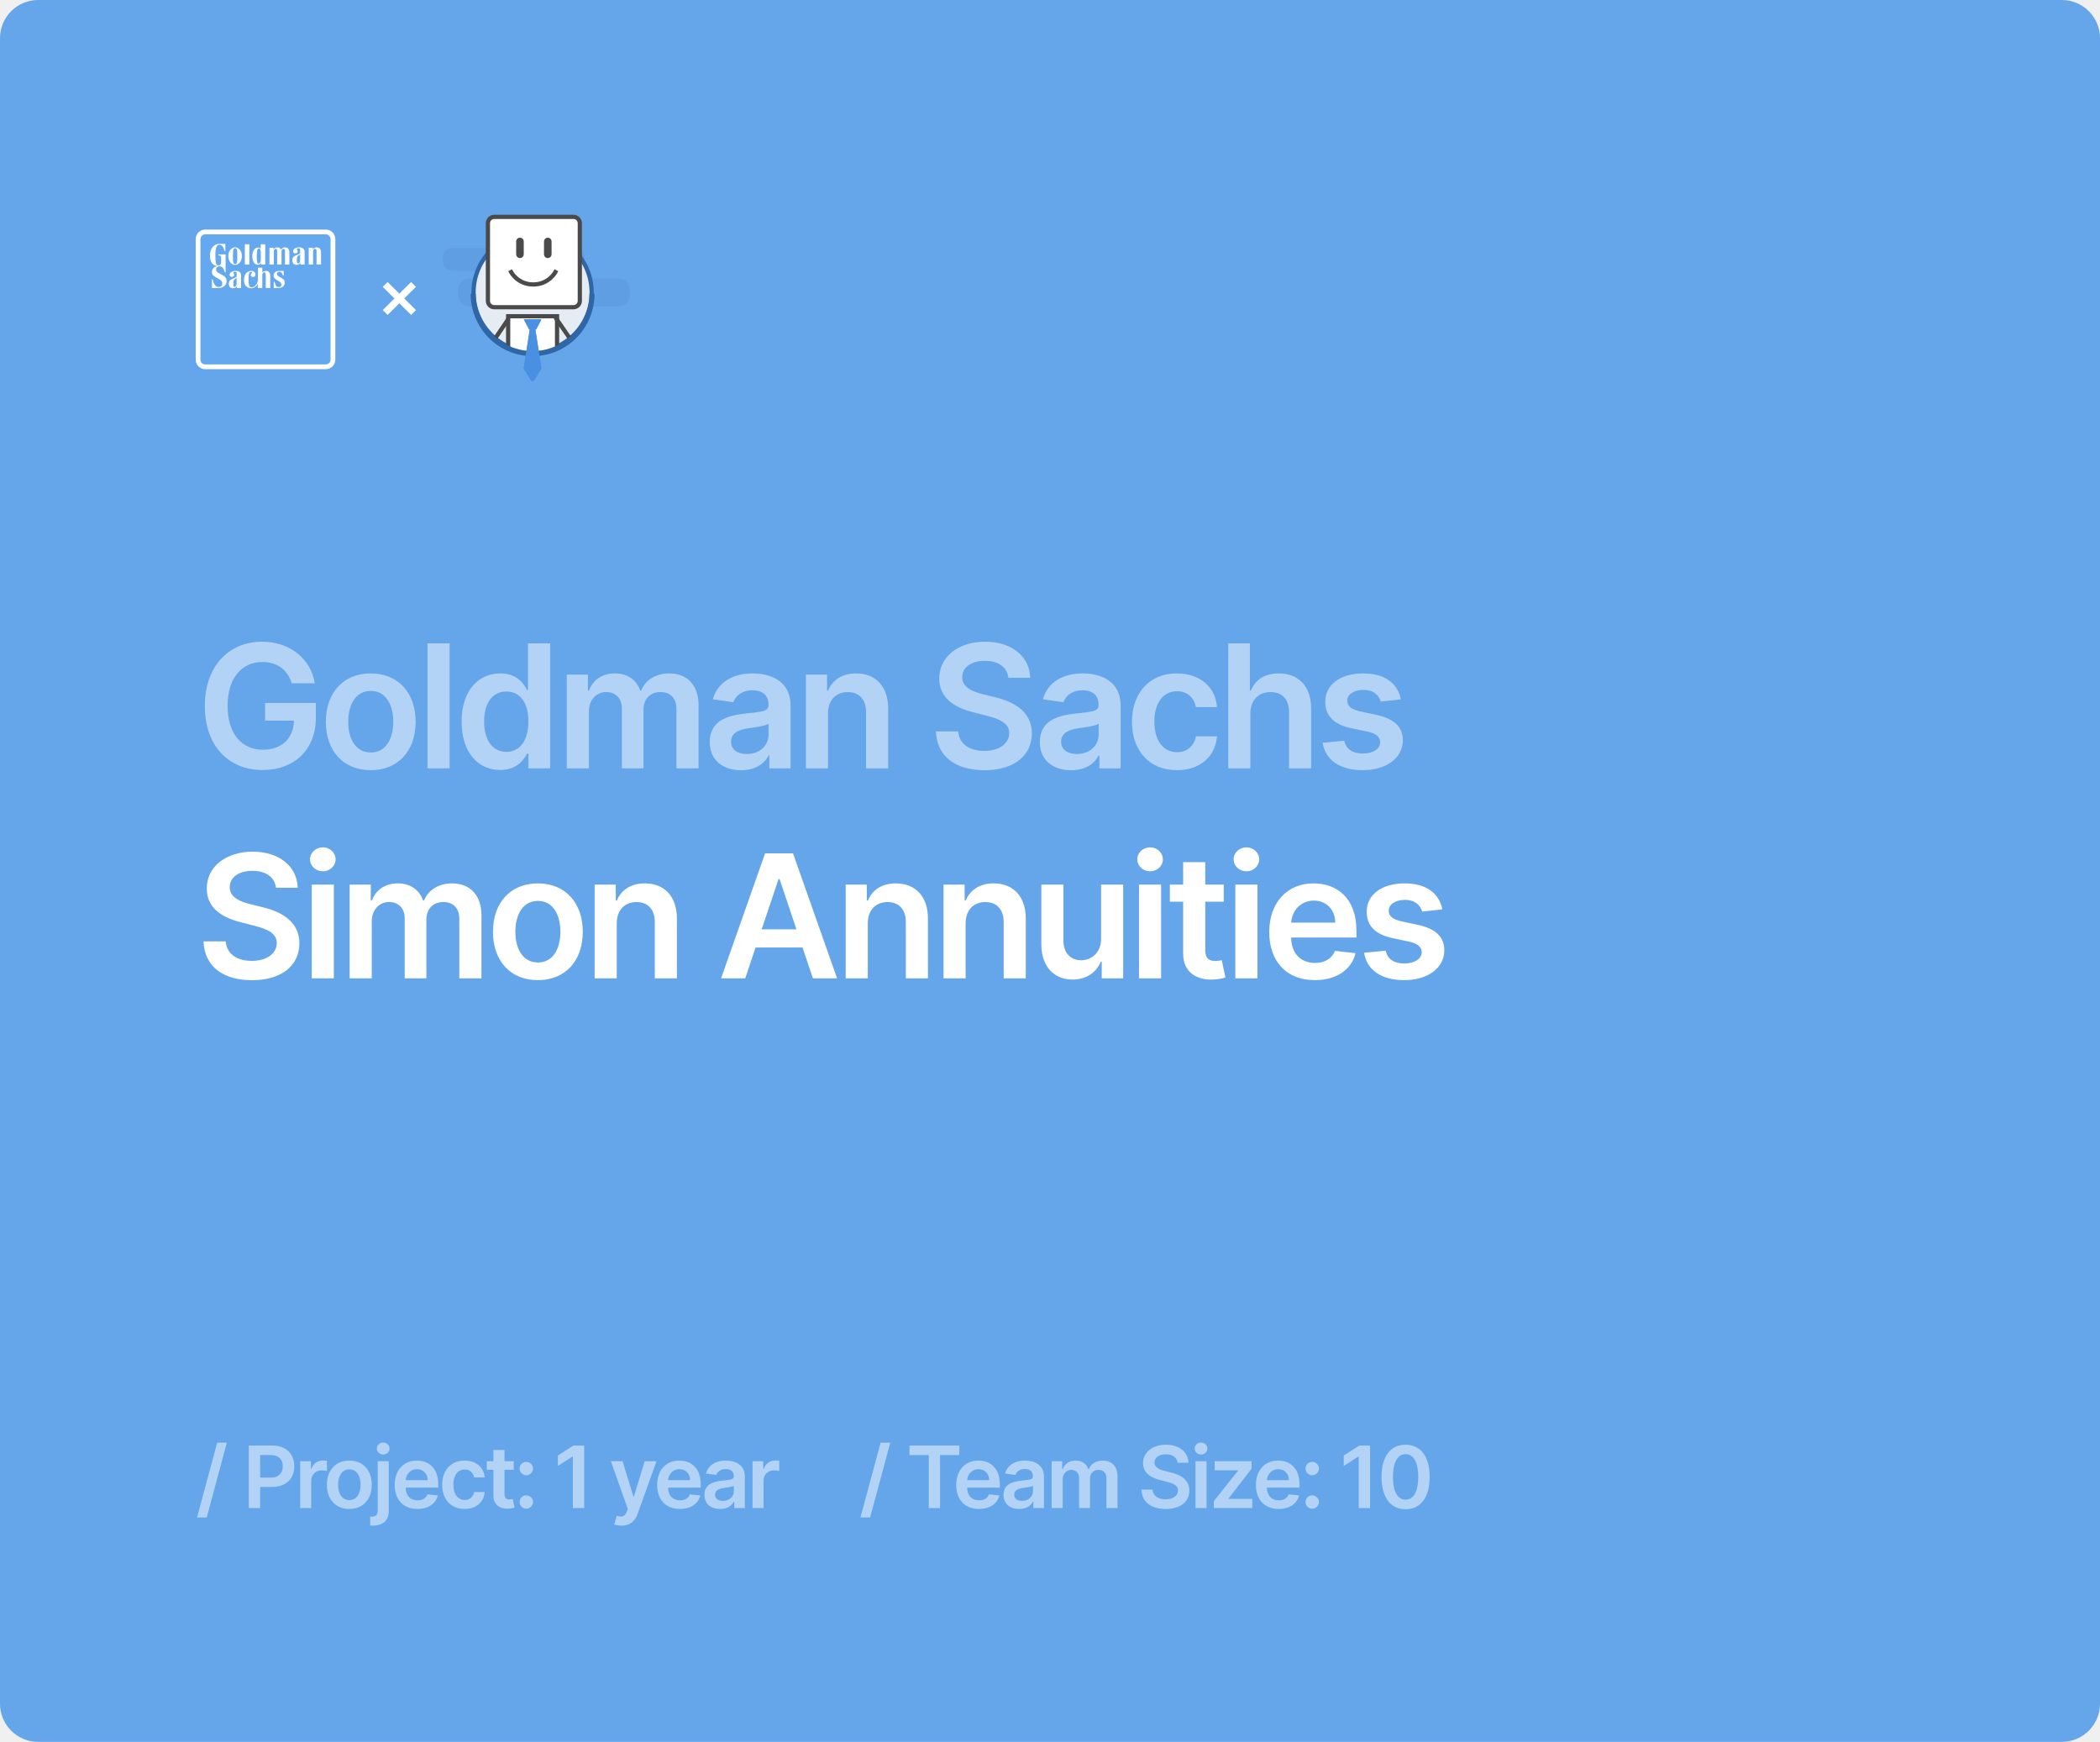
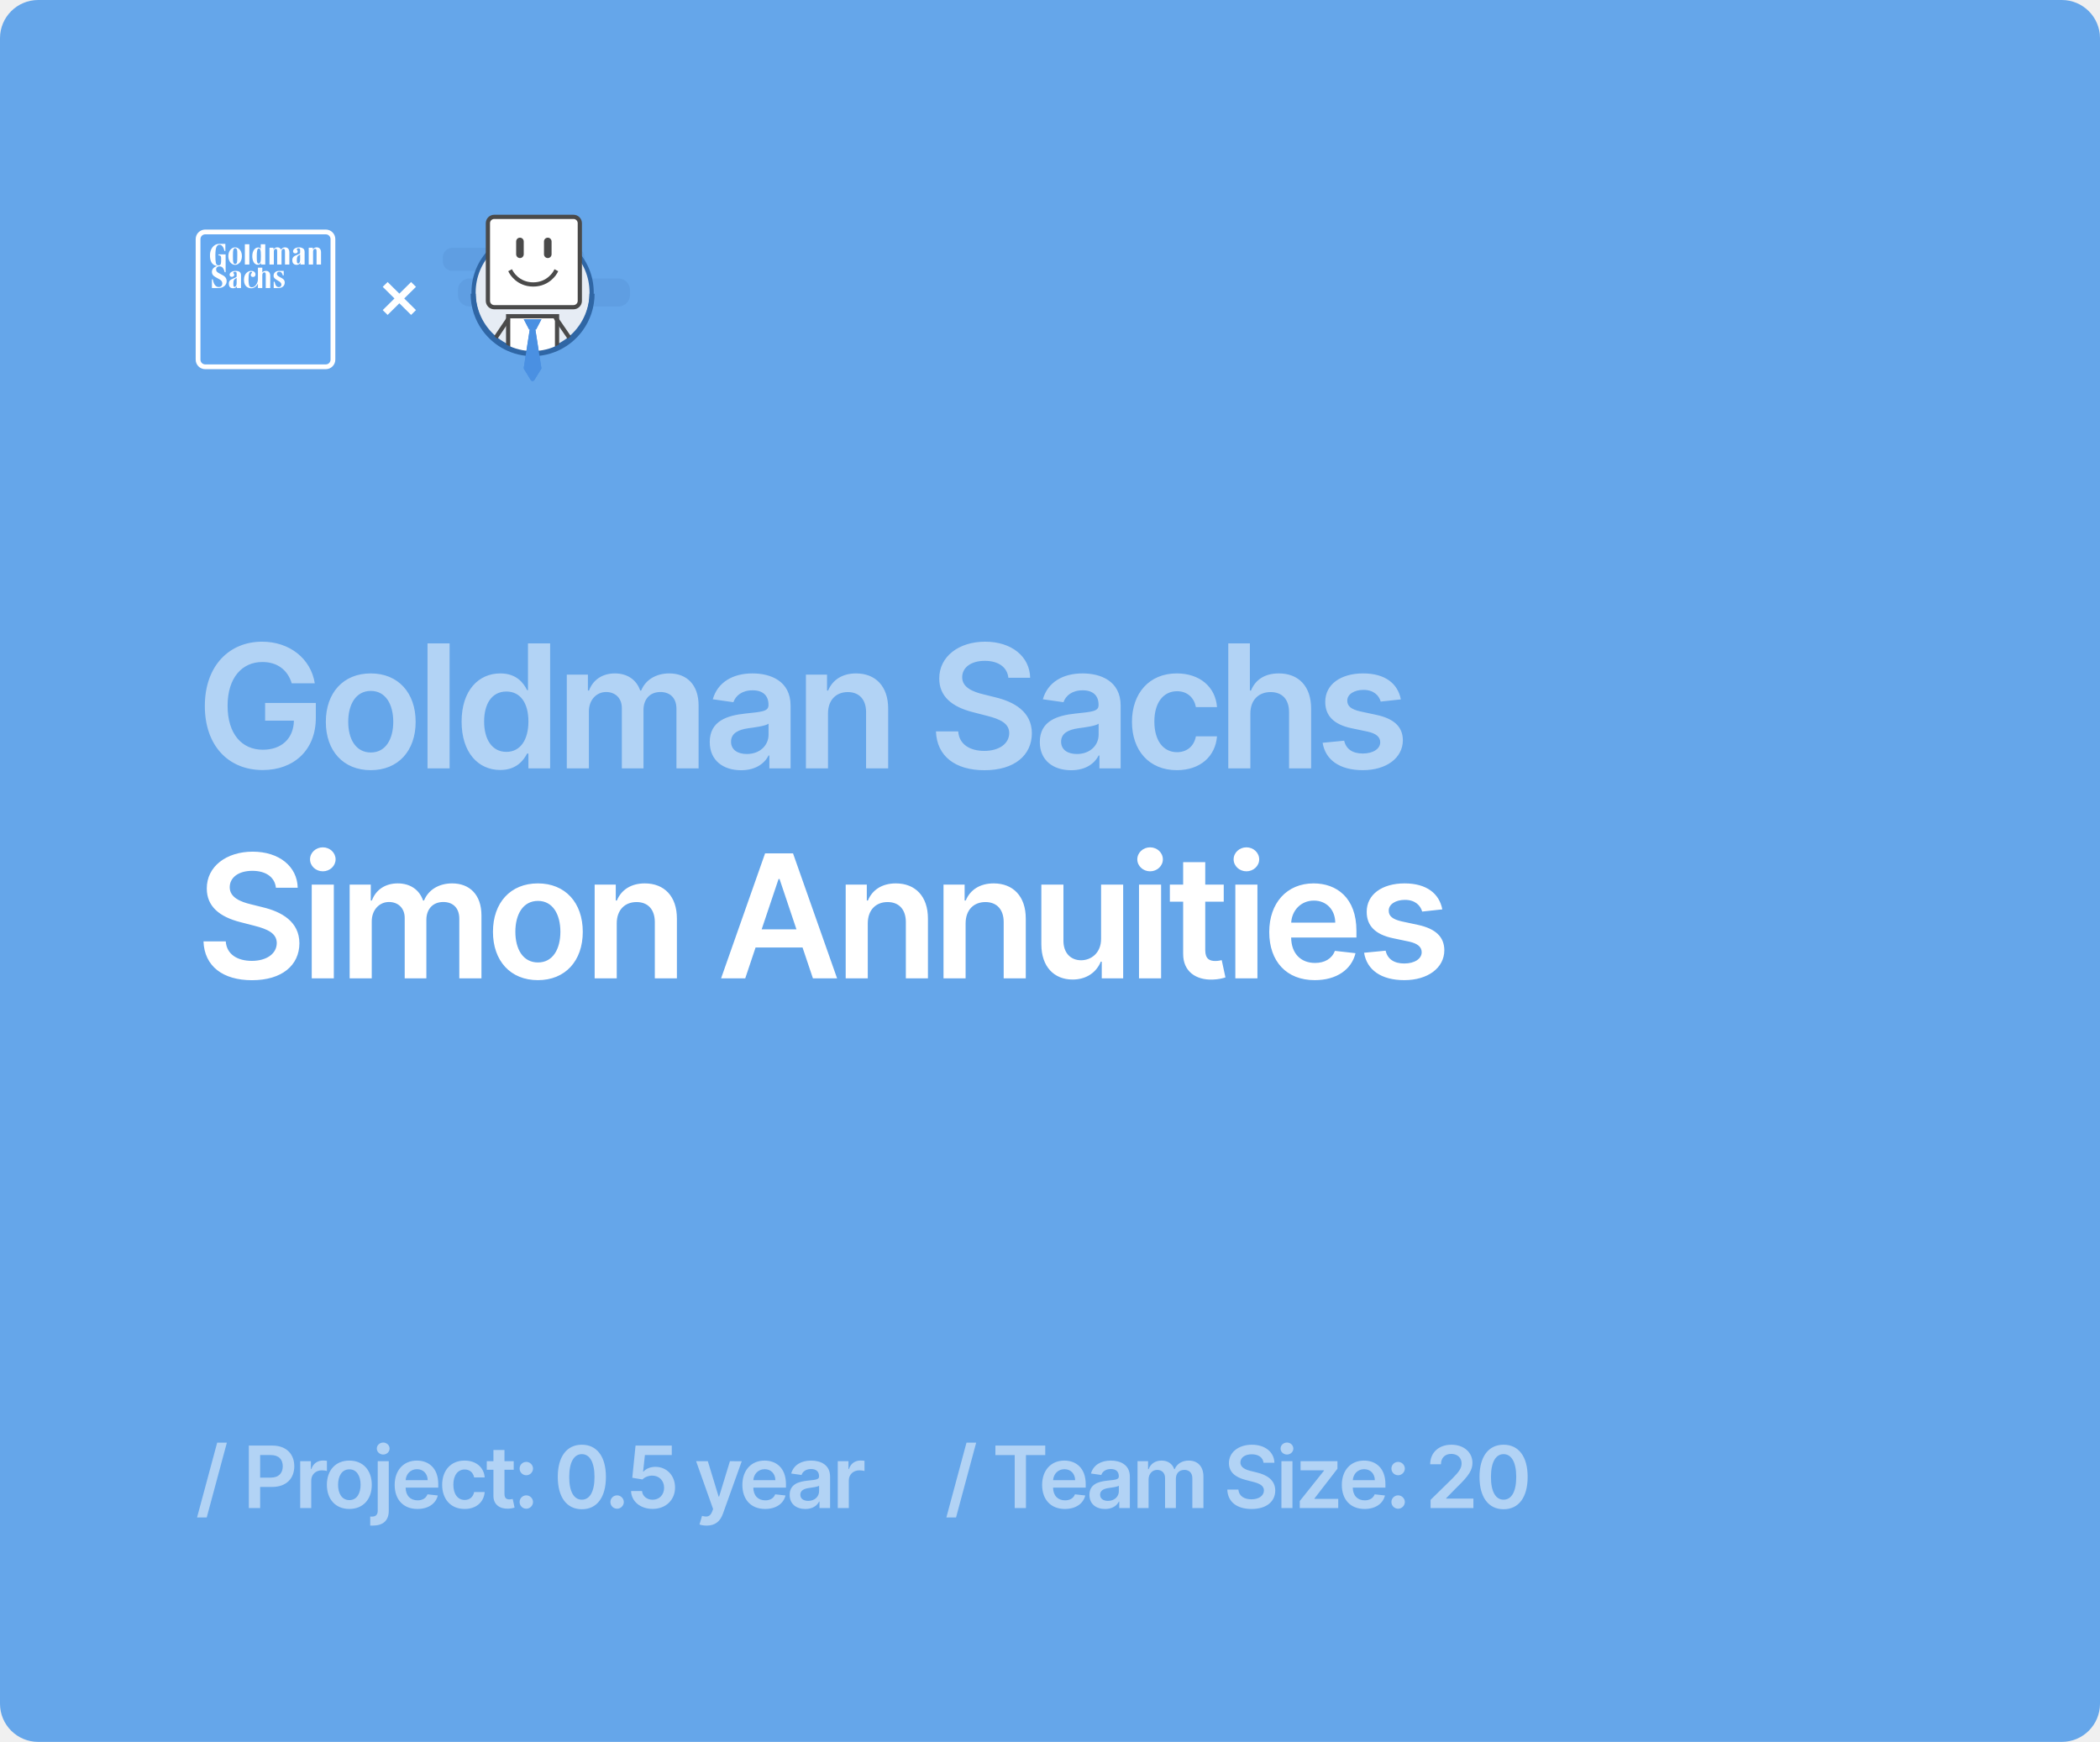
<svg xmlns="http://www.w3.org/2000/svg" width="440" height="365" viewBox="0 0 440 365" fill="none">
  <rect width="440" height="365" rx="8" fill="#65A6EA" />
-   <path d="M47.533 302.295H45.506L41.288 317.969H43.314L47.533 302.295ZM52.136 316H54.508V311.577H57.014C60.037 311.577 61.66 309.761 61.66 307.243C61.66 304.744 60.056 302.909 57.045 302.909H52.136V316ZM54.508 309.627V304.891H56.681C58.458 304.891 59.244 305.849 59.244 307.243C59.244 308.636 58.458 309.627 56.694 309.627H54.508ZM62.898 316H65.212V310.228C65.212 308.982 66.152 308.099 67.424 308.099C67.814 308.099 68.299 308.17 68.498 308.234V306.105C68.287 306.067 67.922 306.041 67.666 306.041C66.541 306.041 65.602 306.68 65.244 307.818H65.142V306.182H62.898V316ZM73.193 316.192C76.07 316.192 77.898 314.165 77.898 311.129C77.898 308.087 76.07 306.054 73.193 306.054C70.317 306.054 68.489 308.087 68.489 311.129C68.489 314.165 70.317 316.192 73.193 316.192ZM73.206 314.338C71.614 314.338 70.835 312.919 70.835 311.123C70.835 309.327 71.614 307.888 73.206 307.888C74.772 307.888 75.552 309.327 75.552 311.123C75.552 312.919 74.772 314.338 73.206 314.338ZM79.142 306.182V316.531C79.142 317.355 78.79 317.796 77.902 317.796C77.787 317.796 77.697 317.79 77.569 317.783V319.669C77.735 319.682 77.876 319.682 78.042 319.682C80.209 319.682 81.456 318.685 81.456 316.562V306.182H79.142ZM80.292 304.788C81.027 304.788 81.628 304.226 81.628 303.536C81.628 302.839 81.027 302.276 80.292 302.276C79.551 302.276 78.95 302.839 78.95 303.536C78.95 304.226 79.551 304.788 80.292 304.788ZM87.462 316.192C89.75 316.192 91.322 315.073 91.731 313.366L89.571 313.124C89.258 313.955 88.491 314.389 87.494 314.389C85.998 314.389 85.007 313.405 84.988 311.724H91.827V311.014C91.827 307.569 89.756 306.054 87.34 306.054C84.528 306.054 82.693 308.119 82.693 311.148C82.693 314.229 84.502 316.192 87.462 316.192ZM84.994 310.164C85.065 308.911 85.991 307.857 87.372 307.857C88.702 307.857 89.597 308.828 89.609 310.164H84.994ZM97.348 316.192C99.815 316.192 101.387 314.728 101.554 312.644H99.342C99.144 313.699 98.383 314.306 97.367 314.306C95.922 314.306 94.989 313.098 94.989 311.091C94.989 309.109 95.941 307.92 97.367 307.92C98.479 307.92 99.163 308.636 99.342 309.582H101.554C101.394 307.454 99.732 306.054 97.335 306.054C94.458 306.054 92.643 308.131 92.643 311.129C92.643 314.102 94.414 316.192 97.348 316.192ZM107.636 306.182H105.7V303.83H103.386V306.182H101.992V307.972H103.386V313.43C103.373 315.278 104.715 316.185 106.454 316.134C107.112 316.115 107.566 315.987 107.815 315.904L107.425 314.095C107.298 314.127 107.035 314.185 106.748 314.185C106.166 314.185 105.7 313.98 105.7 313.047V307.972H107.636V306.182ZM110.277 316.141C111.031 316.141 111.677 315.514 111.683 314.734C111.677 313.967 111.031 313.341 110.277 313.341C109.497 313.341 108.864 313.967 108.871 314.734C108.864 315.514 109.497 316.141 110.277 316.141ZM110.277 309.129C111.031 309.129 111.677 308.502 111.683 307.722C111.677 306.955 111.031 306.329 110.277 306.329C109.497 306.329 108.864 306.955 108.871 307.722C108.864 308.502 109.497 309.129 110.277 309.129ZM122.396 302.909H120.14L116.886 304.999V307.173L119.948 305.217H120.025V316H122.396V302.909ZM130.209 319.682C132.011 319.682 133.053 318.755 133.609 317.189L137.553 306.195L135.079 306.182L132.81 313.597H132.708L130.445 306.182H127.99L131.551 316.205L131.353 316.735C130.924 317.854 130.247 317.93 129.237 317.636L128.7 319.439C129.013 319.567 129.576 319.682 130.209 319.682ZM142.452 316.192C144.74 316.192 146.312 315.073 146.721 313.366L144.561 313.124C144.248 313.955 143.481 314.389 142.484 314.389C140.988 314.389 139.997 313.405 139.978 311.724H146.817V311.014C146.817 307.569 144.746 306.054 142.33 306.054C139.518 306.054 137.683 308.119 137.683 311.148C137.683 314.229 139.492 316.192 142.452 316.192ZM139.984 310.164C140.055 308.911 140.981 307.857 142.362 307.857C143.692 307.857 144.587 308.828 144.599 310.164H139.984ZM150.88 316.198C152.421 316.198 153.341 315.476 153.763 314.651H153.84V316H156.064V309.429C156.064 306.834 153.948 306.054 152.076 306.054C150.011 306.054 148.426 306.974 147.914 308.764L150.075 309.071C150.305 308.4 150.957 307.825 152.088 307.825C153.162 307.825 153.75 308.374 153.75 309.339V309.378C153.75 310.043 153.054 310.075 151.321 310.26C149.416 310.464 147.595 311.033 147.595 313.245C147.595 315.175 149.007 316.198 150.88 316.198ZM151.481 314.498C150.516 314.498 149.826 314.057 149.826 313.207C149.826 312.318 150.599 311.947 151.634 311.8C152.242 311.717 153.456 311.564 153.757 311.321V312.478C153.757 313.571 152.875 314.498 151.481 314.498ZM157.671 316H159.985V310.228C159.985 308.982 160.924 308.099 162.196 308.099C162.586 308.099 163.072 308.17 163.27 308.234V306.105C163.059 306.067 162.695 306.041 162.439 306.041C161.314 306.041 160.375 306.68 160.017 307.818H159.914V306.182H157.671V316Z" fill="white" fill-opacity="0.5" />
-   <path d="M186.533 302.295H184.506L180.288 317.969H182.314L186.533 302.295ZM190.561 304.897H194.607V316H196.96V304.897H201.006V302.909H190.561V304.897ZM205.12 316.192C207.408 316.192 208.98 315.073 209.39 313.366L207.229 313.124C206.916 313.955 206.149 314.389 205.152 314.389C203.656 314.389 202.665 313.405 202.646 311.724H209.485V311.014C209.485 307.569 207.414 306.054 204.998 306.054C202.186 306.054 200.351 308.119 200.351 311.148C200.351 314.229 202.16 316.192 205.12 316.192ZM202.652 310.164C202.723 308.911 203.649 307.857 205.03 307.857C206.36 307.857 207.255 308.828 207.267 310.164H202.652ZM213.548 316.198C215.089 316.198 216.009 315.476 216.431 314.651H216.508V316H218.732V309.429C218.732 306.834 216.616 306.054 214.744 306.054C212.679 306.054 211.094 306.974 210.582 308.764L212.743 309.071C212.973 308.4 213.625 307.825 214.756 307.825C215.83 307.825 216.418 308.374 216.418 309.339V309.378C216.418 310.043 215.722 310.075 213.989 310.26C212.084 310.464 210.263 311.033 210.263 313.245C210.263 315.175 211.675 316.198 213.548 316.198ZM214.149 314.498C213.184 314.498 212.494 314.057 212.494 313.207C212.494 312.318 213.267 311.947 214.303 311.8C214.91 311.717 216.124 311.564 216.425 311.321V312.478C216.425 313.571 215.543 314.498 214.149 314.498ZM220.339 316H222.653V310.03C222.653 308.822 223.458 308.004 224.455 308.004C225.433 308.004 226.105 308.662 226.105 309.672V316H228.374V309.876C228.374 308.771 229.032 308.004 230.151 308.004C231.084 308.004 231.825 308.553 231.825 309.768V316H234.146V309.41C234.146 307.217 232.88 306.054 231.078 306.054C229.652 306.054 228.565 306.757 228.131 307.85H228.029C227.651 306.738 226.699 306.054 225.376 306.054C224.059 306.054 223.075 306.732 222.666 307.85H222.551V306.182H220.339V316ZM246.735 306.508H249.017C248.972 304.296 247.086 302.73 244.299 302.73C241.551 302.73 239.486 304.277 239.492 306.591C239.492 308.47 240.828 309.55 242.983 310.107L244.472 310.49C245.885 310.848 246.818 311.289 246.824 312.305C246.818 313.424 245.757 314.172 244.21 314.172C242.727 314.172 241.576 313.507 241.48 312.133H239.147C239.243 314.734 241.18 316.198 244.229 316.198C247.367 316.198 249.189 314.632 249.196 312.325C249.189 310.055 247.316 309.02 245.348 308.553L244.12 308.246C243.046 307.991 241.883 307.537 241.896 306.444C241.902 305.46 242.784 304.737 244.267 304.737C245.68 304.737 246.613 305.396 246.735 306.508ZM250.488 316H252.801V306.182H250.488V316ZM251.651 304.788C252.386 304.788 252.987 304.226 252.987 303.536C252.987 302.839 252.386 302.276 251.651 302.276C250.909 302.276 250.309 302.839 250.309 303.536C250.309 304.226 250.909 304.788 251.651 304.788ZM254.333 316H262.393V314.082H257.408V313.999L262.227 307.761V306.182H254.499V308.099H259.396V308.183L254.333 314.53V316ZM267.914 316.192C270.202 316.192 271.774 315.073 272.184 313.366L270.023 313.124C269.71 313.955 268.943 314.389 267.946 314.389C266.45 314.389 265.459 313.405 265.44 311.724H272.279V311.014C272.279 307.569 270.208 306.054 267.792 306.054C264.98 306.054 263.145 308.119 263.145 311.148C263.145 314.229 264.954 316.192 267.914 316.192ZM265.446 310.164C265.517 308.911 266.443 307.857 267.824 307.857C269.154 307.857 270.049 308.828 270.061 310.164H265.446ZM274.942 316.141C275.697 316.141 276.342 315.514 276.349 314.734C276.342 313.967 275.697 313.341 274.942 313.341C274.163 313.341 273.53 313.967 273.536 314.734C273.53 315.514 274.163 316.141 274.942 316.141ZM274.942 309.129C275.697 309.129 276.342 308.502 276.349 307.722C276.342 306.955 275.697 306.329 274.942 306.329C274.163 306.329 273.53 306.955 273.536 307.722C273.53 308.502 274.163 309.129 274.942 309.129ZM287.062 302.909H284.805L281.552 304.999V307.173L284.613 305.217H284.69V316H287.062V302.909ZM294.504 316.249C297.662 316.256 299.547 313.763 299.547 309.467C299.547 305.197 297.649 302.73 294.504 302.73C291.359 302.73 289.467 305.191 289.461 309.467C289.461 313.756 291.346 316.249 294.504 316.249ZM294.504 314.249C292.874 314.249 291.851 312.612 291.858 309.467C291.864 306.348 292.881 304.705 294.504 304.705C296.134 304.705 297.15 306.348 297.157 309.467C297.157 312.612 296.141 314.249 294.504 314.249Z" fill="white" fill-opacity="0.5" />
-   <path d="M41.5 75.36C41.5 76.189 42.172 76.86 43 76.86H68.258C69.087 76.86 69.758 76.189 69.758 75.36V50.102C69.758 49.273 69.087 48.602 68.258 48.602H43C42.172 48.602 41.5 49.273 41.5 50.102V75.36Z" fill="#64A8F0" stroke="white" />
+   <path d="M47.533 302.295H45.506L41.288 317.969H43.314L47.533 302.295ZM52.136 316H54.508V311.577H57.014C60.037 311.577 61.66 309.761 61.66 307.243C61.66 304.744 60.056 302.909 57.045 302.909H52.136V316ZM54.508 309.627V304.891H56.681C58.458 304.891 59.244 305.849 59.244 307.243C59.244 308.636 58.458 309.627 56.694 309.627H54.508ZM62.898 316H65.212V310.228C65.212 308.982 66.152 308.099 67.424 308.099C67.814 308.099 68.299 308.17 68.498 308.234V306.105C68.287 306.067 67.922 306.041 67.666 306.041C66.541 306.041 65.602 306.68 65.244 307.818H65.142V306.182H62.898V316ZM73.193 316.192C76.07 316.192 77.898 314.165 77.898 311.129C77.898 308.087 76.07 306.054 73.193 306.054C70.317 306.054 68.489 308.087 68.489 311.129C68.489 314.165 70.317 316.192 73.193 316.192ZM73.206 314.338C71.614 314.338 70.835 312.919 70.835 311.123C70.835 309.327 71.614 307.888 73.206 307.888C74.772 307.888 75.552 309.327 75.552 311.123C75.552 312.919 74.772 314.338 73.206 314.338ZM79.142 306.182V316.531C79.142 317.355 78.79 317.796 77.902 317.796C77.787 317.796 77.697 317.79 77.569 317.783V319.669C77.735 319.682 77.876 319.682 78.042 319.682C80.209 319.682 81.456 318.685 81.456 316.562V306.182H79.142ZM80.292 304.788C81.027 304.788 81.628 304.226 81.628 303.536C81.628 302.839 81.027 302.276 80.292 302.276C79.551 302.276 78.95 302.839 78.95 303.536C78.95 304.226 79.551 304.788 80.292 304.788ZM87.462 316.192C89.75 316.192 91.322 315.073 91.731 313.366L89.571 313.124C89.258 313.955 88.491 314.389 87.494 314.389C85.998 314.389 85.007 313.405 84.988 311.724H91.827V311.014C91.827 307.569 89.756 306.054 87.34 306.054C84.528 306.054 82.693 308.119 82.693 311.148C82.693 314.229 84.502 316.192 87.462 316.192ZM84.994 310.164C85.065 308.911 85.991 307.857 87.372 307.857C88.702 307.857 89.597 308.828 89.609 310.164H84.994ZM97.348 316.192C99.815 316.192 101.387 314.728 101.554 312.644H99.342C99.144 313.699 98.383 314.306 97.367 314.306C95.922 314.306 94.989 313.098 94.989 311.091C94.989 309.109 95.941 307.92 97.367 307.92C98.479 307.92 99.163 308.636 99.342 309.582H101.554C101.394 307.454 99.732 306.054 97.335 306.054C94.458 306.054 92.643 308.131 92.643 311.129C92.643 314.102 94.414 316.192 97.348 316.192ZM107.636 306.182H105.7V303.83H103.386V306.182H101.992V307.972H103.386V313.43C103.373 315.278 104.715 316.185 106.454 316.134C107.112 316.115 107.566 315.987 107.815 315.904L107.425 314.095C107.298 314.127 107.035 314.185 106.748 314.185C106.166 314.185 105.7 313.98 105.7 313.047V307.972H107.636V306.182ZM110.277 316.141C111.031 316.141 111.677 315.514 111.683 314.734C111.677 313.967 111.031 313.341 110.277 313.341C109.497 313.341 108.864 313.967 108.871 314.734C108.864 315.514 109.497 316.141 110.277 316.141ZM110.277 309.129C111.031 309.129 111.677 308.502 111.683 307.722C111.677 306.955 111.031 306.329 110.277 306.329C109.497 306.329 108.864 306.955 108.871 307.722C108.864 308.502 109.497 309.129 110.277 309.129ZM121.91 316.249C125.068 316.256 126.954 313.763 126.954 309.467C126.954 305.197 125.055 302.73 121.91 302.73C118.765 302.73 116.873 305.191 116.867 309.467C116.867 313.756 118.753 316.249 121.91 316.249ZM121.91 314.249C120.28 314.249 119.258 312.612 119.264 309.467C119.27 306.348 120.287 304.705 121.91 304.705C123.54 304.705 124.557 306.348 124.563 309.467C124.563 312.612 123.547 314.249 121.91 314.249ZM129.299 316.141C130.053 316.141 130.698 315.514 130.705 314.734C130.698 313.967 130.053 313.341 129.299 313.341C128.519 313.341 127.886 313.967 127.892 314.734C127.886 315.514 128.519 316.141 129.299 316.141ZM136.741 316.179C139.509 316.179 141.439 314.3 141.439 311.698C141.439 309.18 139.688 307.364 137.31 307.364C136.249 307.364 135.309 307.786 134.824 308.362H134.747L135.124 304.891H140.755V302.909H133.162L132.478 309.659L134.619 310.011C135.06 309.525 135.891 309.199 136.677 309.205C138.115 309.212 139.151 310.273 139.145 311.756C139.151 313.219 138.141 314.261 136.741 314.261C135.559 314.261 134.606 313.513 134.523 312.44H132.222C132.286 314.613 134.184 316.179 136.741 316.179ZM148.069 319.682C149.872 319.682 150.914 318.755 151.47 317.189L155.414 306.195L152.94 306.182L150.671 313.597H150.569L148.306 306.182H145.851L149.412 316.205L149.213 316.735C148.785 317.854 148.108 317.93 147.098 317.636L146.561 319.439C146.874 319.567 147.437 319.682 148.069 319.682ZM160.312 316.192C162.601 316.192 164.173 315.073 164.582 313.366L162.422 313.124C162.109 313.955 161.342 314.389 160.344 314.389C158.849 314.389 157.858 313.405 157.839 311.724H164.678V311.014C164.678 307.569 162.607 306.054 160.191 306.054C157.378 306.054 155.544 308.119 155.544 311.148C155.544 314.229 157.353 316.192 160.312 316.192ZM157.845 310.164C157.915 308.911 158.842 307.857 160.223 307.857C161.552 307.857 162.447 308.828 162.46 310.164H157.845ZM168.741 316.198C170.281 316.198 171.202 315.476 171.624 314.651H171.701V316H173.925V309.429C173.925 306.834 171.809 306.054 169.936 306.054C167.872 306.054 166.286 306.974 165.775 308.764L167.936 309.071C168.166 308.4 168.818 307.825 169.949 307.825C171.023 307.825 171.611 308.374 171.611 309.339V309.378C171.611 310.043 170.914 310.075 169.182 310.26C167.277 310.464 165.455 311.033 165.455 313.245C165.455 315.175 166.868 316.198 168.741 316.198ZM169.342 314.498C168.377 314.498 167.686 314.057 167.686 313.207C167.686 312.318 168.46 311.947 169.495 311.8C170.103 311.717 171.317 311.564 171.617 311.321V312.478C171.617 313.571 170.735 314.498 169.342 314.498ZM175.532 316H177.846V310.228C177.846 308.982 178.785 308.099 180.057 308.099C180.447 308.099 180.933 308.17 181.131 308.234V306.105C180.92 306.067 180.556 306.041 180.3 306.041C179.175 306.041 178.235 306.68 177.878 307.818H177.775V306.182H175.532V316Z" fill="white" fill-opacity="0.5" />
+   <path d="M204.533 302.295H202.506L198.288 317.969H200.314L204.533 302.295ZM208.561 304.897H212.607V316H214.96V304.897H219.006V302.909H208.561V304.897ZM223.12 316.192C225.408 316.192 226.98 315.073 227.39 313.366L225.229 313.124C224.916 313.955 224.149 314.389 223.152 314.389C221.656 314.389 220.665 313.405 220.646 311.724H227.485V311.014C227.485 307.569 225.414 306.054 222.998 306.054C220.186 306.054 218.351 308.119 218.351 311.148C218.351 314.229 220.16 316.192 223.12 316.192ZM220.652 310.164C220.723 308.911 221.649 307.857 223.03 307.857C224.36 307.857 225.255 308.828 225.267 310.164H220.652ZM231.548 316.198C233.089 316.198 234.009 315.476 234.431 314.651H234.508V316H236.732V309.429C236.732 306.834 234.616 306.054 232.744 306.054C230.679 306.054 229.094 306.974 228.582 308.764L230.743 309.071C230.973 308.4 231.625 307.825 232.756 307.825C233.83 307.825 234.418 308.374 234.418 309.339V309.378C234.418 310.043 233.722 310.075 231.989 310.26C230.084 310.464 228.263 311.033 228.263 313.245C228.263 315.175 229.675 316.198 231.548 316.198ZM232.149 314.498C231.184 314.498 230.494 314.057 230.494 313.207C230.494 312.318 231.267 311.947 232.303 311.8C232.91 311.717 234.124 311.564 234.425 311.321V312.478C234.425 313.571 233.543 314.498 232.149 314.498ZM238.339 316H240.653V310.03C240.653 308.822 241.458 308.004 242.455 308.004C243.433 308.004 244.105 308.662 244.105 309.672V316H246.374V309.876C246.374 308.771 247.032 308.004 248.151 308.004C249.084 308.004 249.825 308.553 249.825 309.768V316H252.146V309.41C252.146 307.217 250.88 306.054 249.078 306.054C247.652 306.054 246.565 306.757 246.131 307.85H246.029C245.651 306.738 244.699 306.054 243.376 306.054C242.059 306.054 241.075 306.732 240.666 307.85H240.551V306.182H238.339V316ZM264.735 306.508H267.017C266.972 304.296 265.086 302.73 262.299 302.73C259.551 302.73 257.486 304.277 257.492 306.591C257.492 308.47 258.828 309.55 260.983 310.107L262.472 310.49C263.885 310.848 264.818 311.289 264.824 312.305C264.818 313.424 263.757 314.172 262.21 314.172C260.727 314.172 259.576 313.507 259.48 312.133H257.147C257.243 314.734 259.18 316.198 262.229 316.198C265.367 316.198 267.189 314.632 267.196 312.325C267.189 310.055 265.316 309.02 263.348 308.553L262.12 308.246C261.046 307.991 259.883 307.537 259.896 306.444C259.902 305.46 260.784 304.737 262.267 304.737C263.68 304.737 264.613 305.396 264.735 306.508ZM268.488 316H270.801V306.182H268.488V316ZM269.651 304.788C270.386 304.788 270.987 304.226 270.987 303.536C270.987 302.839 270.386 302.276 269.651 302.276C268.909 302.276 268.309 302.839 268.309 303.536C268.309 304.226 268.909 304.788 269.651 304.788ZM272.333 316H280.393V314.082H275.408V313.999L280.227 307.761V306.182H272.499V308.099H277.396V308.183L272.333 314.53V316ZM285.914 316.192C288.202 316.192 289.774 315.073 290.184 313.366L288.023 313.124C287.71 313.955 286.943 314.389 285.946 314.389C284.45 314.389 283.459 313.405 283.44 311.724H290.279V311.014C290.279 307.569 288.208 306.054 285.792 306.054C282.98 306.054 281.145 308.119 281.145 311.148C281.145 314.229 282.954 316.192 285.914 316.192ZM283.446 310.164C283.517 308.911 284.443 307.857 285.824 307.857C287.154 307.857 288.049 308.828 288.061 310.164H283.446ZM292.942 316.141C293.697 316.141 294.342 315.514 294.349 314.734C294.342 313.967 293.697 313.341 292.942 313.341C292.163 313.341 291.53 313.967 291.536 314.734C291.53 315.514 292.163 316.141 292.942 316.141ZM292.942 309.129C293.697 309.129 294.342 308.502 294.349 307.722C294.342 306.955 293.697 306.329 292.942 306.329C292.163 306.329 291.53 306.955 291.536 307.722C291.53 308.502 292.163 309.129 292.942 309.129ZM299.737 316H308.711V314.018H303.01V313.929L305.266 311.634C307.81 309.192 308.513 308.004 308.513 306.527C308.513 304.335 306.73 302.73 304.096 302.73C301.501 302.73 299.66 304.341 299.66 306.827H301.917C301.917 305.491 302.76 304.654 304.064 304.654C305.311 304.654 306.238 305.415 306.238 306.648C306.238 307.741 305.573 308.521 304.282 309.832L299.737 314.287V316ZM315.035 316.249C318.193 316.256 320.079 313.763 320.079 309.467C320.079 305.197 318.18 302.73 315.035 302.73C311.891 302.73 309.998 305.191 309.992 309.467C309.992 313.756 311.878 316.249 315.035 316.249ZM315.035 314.249C313.405 314.249 312.383 312.612 312.389 309.467C312.395 306.348 313.412 304.705 315.035 304.705C316.665 304.705 317.682 306.348 317.688 309.467C317.688 312.612 316.672 314.249 315.035 314.249Z" fill="white" fill-opacity="0.5" />
+   <path d="M41.5 75.36C41.5 76.188 42.172 76.86 43 76.86H68.258C69.087 76.86 69.758 76.188 69.758 75.36V50.102C69.758 49.273 69.087 48.602 68.258 48.602H43C42.172 48.602 41.5 49.273 41.5 50.102V75.36Z" fill="#64A8F0" stroke="white" />
  <path fill-rule="evenodd" clip-rule="evenodd" d="M47.22 52.591V51.097H45.984C44.667 51.097 43.996 52.303 43.996 53.43C43.969 54.558 44.318 55.606 45.5 55.737C44.936 55.895 44.425 56.288 44.399 56.917C44.399 57.651 44.775 57.861 45.581 58.307C46.145 58.595 46.548 58.805 46.575 59.382C46.575 59.828 46.333 60.142 45.823 60.142C45.42 60.142 44.828 59.906 44.587 58.543H44.399V60.352H45.823C46.709 60.352 47.488 59.801 47.488 58.91C47.488 58.1 46.923 57.8 46.402 57.525C46.333 57.488 46.265 57.452 46.199 57.415C46.158 57.394 46.118 57.373 46.08 57.352C45.565 57.081 45.285 56.934 45.285 56.445C45.285 56.052 45.608 55.79 46.038 55.816C46.441 55.816 46.682 56.078 46.817 56.314C46.943 56.536 46.998 56.734 47.071 56.996C47.075 57.013 47.08 57.031 47.085 57.048H47.273V53.299H45.769V53.483C45.8 53.493 45.843 53.499 45.89 53.506C45.966 53.517 46.052 53.529 46.118 53.561C46.252 53.64 46.333 53.797 46.333 54.059V54.767C46.333 54.977 46.306 55.292 46.172 55.449C46.091 55.554 45.957 55.606 45.769 55.606C45.42 55.606 45.285 55.318 45.231 55.134C45.151 54.741 45.124 54.191 45.124 53.456C45.124 52.67 45.205 52.014 45.366 51.7C45.527 51.438 45.715 51.254 46.038 51.28C46.521 51.306 46.87 51.857 47.032 52.591H47.22ZM52.244 51.176H51.304V55.423H52.244V51.176ZM60.627 55.423V52.88C60.627 52.146 60.224 51.805 59.633 51.831C59.23 51.857 58.988 52.12 58.88 52.329C58.746 51.962 58.451 51.805 58.021 51.831C57.672 51.857 57.403 52.067 57.295 52.303V51.91H56.462V55.423H57.376V52.775C57.376 52.513 57.403 52.355 57.564 52.224C57.672 52.146 57.779 52.12 57.859 52.146C58.074 52.198 58.074 52.461 58.074 52.775V55.423H58.988V52.749C58.988 52.513 59.042 52.355 59.176 52.224C59.283 52.146 59.391 52.12 59.472 52.146C59.687 52.198 59.713 52.461 59.713 52.775V55.423H60.627ZM64.684 55.424H65.597V52.776C65.597 52.514 65.651 52.356 65.785 52.225C65.893 52.147 66.027 52.12 66.108 52.147C66.323 52.199 66.323 52.461 66.323 52.776V55.424H67.263V52.881C67.263 52.147 66.86 51.806 66.269 51.832C65.92 51.858 65.651 52.068 65.544 52.304V51.91H64.684V55.424ZM49.262 51.831C49.584 51.831 49.853 51.962 50.068 52.146C50.471 52.461 50.686 53.037 50.686 53.667C50.686 54.322 50.471 54.873 50.068 55.187C49.853 55.371 49.584 55.502 49.262 55.502C48.939 55.502 48.697 55.371 48.456 55.187C48.079 54.873 47.838 54.322 47.838 53.667C47.838 53.037 48.079 52.461 48.456 52.146C48.697 51.962 48.939 51.831 49.262 51.831ZM49.718 53.667C49.718 54.322 49.718 54.847 49.611 55.109C49.53 55.24 49.45 55.319 49.261 55.319C49.1 55.319 48.993 55.24 48.939 55.109C48.805 54.847 48.805 54.322 48.805 53.667C48.805 53.038 48.805 52.487 48.939 52.225C48.993 52.094 49.1 52.015 49.261 52.015C49.45 52.015 49.53 52.094 49.611 52.225C49.726 52.449 49.723 52.882 49.719 53.395V53.395V53.395V53.395V53.395V53.395V53.395V53.395V53.395V53.395V53.395C49.719 53.484 49.718 53.575 49.718 53.667ZM59.445 57.704V56.761H58.504C57.779 56.761 57.322 57.154 57.322 57.783C57.322 58.254 57.669 58.463 58.23 58.802L58.236 58.806C58.746 59.094 58.961 59.304 58.961 59.645C58.961 59.986 58.719 60.169 58.397 60.169C57.886 60.143 57.672 59.723 57.537 59.042H57.349V60.353H58.424C58.988 60.353 59.66 59.986 59.66 59.225C59.66 58.604 59.287 58.407 58.778 58.137L58.778 58.137C58.707 58.1 58.634 58.061 58.558 58.019C58.074 57.757 57.994 57.547 58.021 57.311C58.047 57.075 58.289 56.918 58.558 56.944C58.988 56.97 59.149 57.311 59.257 57.704H59.445ZM55.576 55.423V51.176H54.635V52.172C54.555 51.989 54.367 51.858 54.098 51.858C53.426 51.858 52.889 52.539 52.862 53.588C52.835 54.296 53.077 55.476 54.017 55.476C54.393 55.476 54.608 55.266 54.689 55.083V55.423H55.576ZM54.662 53.588C54.662 53.09 54.662 52.46 54.474 52.198L54.474 52.198C54.393 52.119 54.34 52.067 54.205 52.067C53.856 52.067 53.802 52.854 53.802 53.562C53.802 53.981 53.802 54.374 53.829 54.689C53.883 55.03 53.99 55.239 54.179 55.239C54.313 55.239 54.393 55.187 54.474 55.082C54.668 54.822 54.665 54.242 54.663 53.746V53.746V53.746V53.746V53.746L54.663 53.745V53.745C54.663 53.691 54.662 53.639 54.662 53.588ZM63.421 52.015C63.663 52.146 63.824 52.356 63.824 52.828V55.424H62.938V55.03C62.83 55.319 62.535 55.502 62.131 55.502C61.809 55.502 61.245 55.345 61.245 54.532C61.245 53.821 61.691 53.638 62.21 53.424C62.246 53.409 62.283 53.394 62.32 53.379C62.83 53.169 62.884 53.142 62.884 52.933V52.356C62.884 52.12 62.75 52.015 62.481 52.015C62.373 52.041 62.185 52.094 62.185 52.225C62.172 52.301 62.21 52.341 62.255 52.388C62.303 52.438 62.359 52.497 62.373 52.618C62.4 52.985 62.105 53.116 61.836 53.09C61.648 53.09 61.433 52.985 61.406 52.697C61.379 52.225 61.916 51.832 62.669 51.832C63.018 51.832 63.233 51.91 63.421 52.015ZM62.588 53.51L62.884 53.326V54.401C62.884 54.769 62.776 55.109 62.588 55.188C62.427 55.24 62.239 55.188 62.212 54.9C62.185 54.585 62.185 54.401 62.212 54.192C62.239 53.929 62.293 53.694 62.588 53.51ZM50.121 56.918C50.363 57.075 50.498 57.259 50.498 57.731V60.353H49.638V59.959C49.53 60.221 49.235 60.405 48.832 60.405C48.482 60.405 47.945 60.274 47.945 59.461C47.945 58.758 48.381 58.571 48.872 58.36L48.872 58.36L48.873 58.36C48.912 58.343 48.953 58.325 48.993 58.308C49.53 58.072 49.584 58.045 49.584 57.862V57.285C49.584 57.023 49.45 56.918 49.181 56.944C49.074 56.944 48.886 56.997 48.886 57.128C48.872 57.22 48.913 57.266 48.961 57.319C49.007 57.371 49.06 57.43 49.074 57.547C49.1 57.888 48.805 58.019 48.536 58.019C48.348 57.993 48.133 57.888 48.106 57.6C48.079 57.154 48.617 56.761 49.369 56.761C49.718 56.761 49.933 56.813 50.121 56.918ZM49.289 58.413L49.584 58.229V59.304C49.584 59.698 49.477 60.012 49.262 60.091C49.1 60.169 48.912 60.117 48.912 59.803C48.886 59.514 48.886 59.304 48.912 59.094C48.939 58.832 48.993 58.596 49.289 58.413ZM56.624 57.81C56.624 57.076 56.221 56.709 55.63 56.761C55.334 56.787 55.092 56.919 54.958 57.102V56.08H54.044V58.492C54.044 59.383 53.4 60.222 52.755 60.196C52.298 60.196 52.19 59.855 52.137 59.488C52.056 58.963 52.056 58.36 52.11 57.705C52.163 57.285 52.271 56.945 52.593 56.945C52.835 56.945 52.862 57.102 52.755 57.207C52.741 57.223 52.727 57.239 52.713 57.256C52.611 57.373 52.496 57.505 52.567 57.757C52.647 58.072 53.157 58.124 53.4 57.889C53.587 57.679 53.561 57.338 53.426 57.128C53.265 56.866 52.996 56.761 52.593 56.761C52.083 56.761 51.116 57.207 51.116 58.623C51.116 60.143 52.11 60.406 52.674 60.406C53.319 60.406 53.883 59.855 54.044 59.409V60.353H54.958V57.705C54.958 57.443 55.012 57.285 55.146 57.154C55.253 57.076 55.388 57.05 55.468 57.076C55.683 57.128 55.683 57.39 55.683 57.705V60.353H56.624V57.81Z" fill="white" />
-   <path fill-rule="evenodd" clip-rule="evenodd" d="M81.214 59.872L83.675 62.309L86.136 59.872L86.372 60.106L83.911 62.542L86.372 64.978L86.136 65.212L83.675 62.775L81.214 65.212L80.978 64.978L83.44 62.542L80.978 60.106L81.214 59.872Z" fill="white" stroke="white" stroke-width="1.106" />
-   <rect opacity="0.122" x="92.775" y="51.941" width="29.684" height="4.805" rx="1.991" fill="#2F66A5" />
-   <rect opacity="0.122" x="95.955" y="58.347" width="36.045" height="5.873" rx="2.433" fill="#2F66A5" />
-   <path d="M111.593 73.737C118.427 73.737 123.962 68.158 123.962 61.283C123.962 54.407 118.427 48.828 111.593 48.828C104.758 48.828 99.224 54.407 99.224 61.283C99.224 68.158 104.758 73.737 111.593 73.737Z" fill="#E6ECF4" stroke="#2F66A5" stroke-width="0.885" />
-   <mask id="mask0" mask-type="alpha" maskUnits="userSpaceOnUse" x="98" y="48" width="27" height="27">
-     <path d="M111.593 73.737C118.427 73.737 123.962 68.158 123.962 61.283C123.962 54.407 118.427 48.828 111.593 48.828C104.758 48.828 99.224 54.407 99.224 61.283C99.224 68.158 104.758 73.737 111.593 73.737Z" fill="white" stroke="white" stroke-width="0.885" />
+   <path fill-rule="evenodd" clip-rule="evenodd" d="M81.214 59.872L83.675 62.308L86.136 59.872L86.372 60.105L83.911 62.542L86.372 64.978L86.136 65.211L83.675 62.775L81.214 65.211L80.978 64.978L83.44 62.542L80.978 60.105L81.214 59.872Z" fill="white" stroke="white" stroke-width="1.106" />
+   <rect opacity="0.122" x="92.774" y="51.941" width="29.684" height="4.805" rx="1.991" fill="#2F66A5" />
+   <rect opacity="0.122" x="95.955" y="58.348" width="36.045" height="5.873" rx="2.433" fill="#2F66A5" />
+   <path d="M111.592 73.738C118.426 73.738 123.961 68.159 123.961 61.283C123.961 54.407 118.426 48.828 111.592 48.828C104.757 48.828 99.223 54.407 99.223 61.283C99.223 68.159 104.757 73.738 111.592 73.738Z" fill="#E6ECF4" stroke="#2F66A5" stroke-width="0.885" />
+   <mask id="mask0_1604_890" style="mask-type:alpha" maskUnits="userSpaceOnUse" x="98" y="48" width="27" height="27">
+     <path d="M111.592 73.738C118.426 73.738 123.961 68.159 123.961 61.283C123.961 54.407 118.426 48.828 111.592 48.828C104.757 48.828 99.223 54.407 99.223 61.283C99.223 68.159 104.757 73.738 111.592 73.738Z" fill="white" stroke="white" stroke-width="0.885" />
  </mask>
-   <g mask="url(#mask0)">
-     <path d="M106.47 66.263H116.717V74.988H106.47V66.263Z" fill="white" stroke="#4A4A4A" stroke-width="0.885" />
-     <path d="M106.293 67.156L101.787 73.829" stroke="#4A4A4A" stroke-width="0.885" stroke-linecap="square" />
-     <path d="M116.629 66.889L121.4 73.829" stroke="#4A4A4A" stroke-width="0.885" stroke-linecap="square" />
+   <g mask="url(#mask0_1604_890)">
+     <path d="M106.469 66.264H116.716V74.989H106.469V66.264Z" fill="white" stroke="#4A4A4A" stroke-width="0.885" />
+     <path d="M106.291 67.156L101.785 73.83" stroke="#4A4A4A" stroke-width="0.885" stroke-linecap="square" />
+     <path d="M116.627 66.889L121.398 73.829" stroke="#4A4A4A" stroke-width="0.885" stroke-linecap="square" />
  </g>
-   <path fill-rule="evenodd" clip-rule="evenodd" d="M109.805 77.347C109.75 77.257 109.729 77.151 109.745 77.047L111.148 68.081C111.226 67.582 111.944 67.582 112.022 68.081L113.449 77.208L111.962 79.634C111.789 79.916 111.38 79.916 111.207 79.634L109.805 77.347Z" fill="#4A90E2" />
-   <path fill-rule="evenodd" clip-rule="evenodd" d="M109.738 66.887H113.449L112.336 69.023H110.851L109.738 66.887Z" fill="#4A90E2" />
-   <rect x="102.229" y="45.442" width="19.258" height="18.931" rx="1.327" fill="white" stroke="#4A4A4A" stroke-width="0.885" />
-   <path d="M107.088 57.012C107.088 57.012 108.455 59.606 111.726 59.606C114.998 59.606 116.364 57.012 116.364 57.012" stroke="#4A4A4A" stroke-width="0.885" stroke-linecap="square" />
-   <rect x="108.148" y="49.804" width="1.59" height="4.271" rx="0.795" fill="#4A4A4A" />
-   <rect x="113.979" y="49.804" width="1.59" height="4.271" rx="0.795" fill="#4A4A4A" />
+   <path fill-rule="evenodd" clip-rule="evenodd" d="M109.804 77.347C109.749 77.257 109.728 77.151 109.744 77.047L111.147 68.081C111.225 67.582 111.943 67.582 112.021 68.081L113.448 77.208L111.961 79.634C111.788 79.916 111.379 79.916 111.207 79.634L109.804 77.347Z" fill="#4A90E2" />
+   <path fill-rule="evenodd" clip-rule="evenodd" d="M109.737 66.887H113.448L112.335 69.022H110.85L109.737 66.887Z" fill="#4A90E2" />
+   <rect x="102.228" y="45.442" width="19.258" height="18.931" rx="1.327" fill="white" stroke="#4A4A4A" stroke-width="0.885" />
+   <path d="M107.087 57.012C107.087 57.012 108.454 59.606 111.725 59.606C114.997 59.606 116.363 57.012 116.363 57.012" stroke="#4A4A4A" stroke-width="0.885" stroke-linecap="square" />
+   <rect x="108.147" y="49.804" width="1.59" height="4.271" rx="0.795" fill="#4A4A4A" />
+   <rect x="113.978" y="49.804" width="1.59" height="4.271" rx="0.795" fill="#4A4A4A" />
  <path fill-rule="evenodd" clip-rule="evenodd" d="M99.666 61.551H98.606C98.606 64.39 99.507 67.094 101.149 69.328C103.583 72.638 107.424 74.631 111.592 74.631C115.761 74.631 119.601 72.638 122.035 69.328C123.678 67.094 124.579 64.39 124.579 61.551H123.519C123.519 64.225 122.651 66.696 121.183 68.692C119.01 71.647 115.523 73.563 111.592 73.563C107.661 73.563 104.174 71.647 102.001 68.692C100.534 66.696 99.666 64.225 99.666 61.551Z" fill="#2F66A5" />
-   <path fill-rule="evenodd" clip-rule="evenodd" d="M109.805 77.347C109.75 77.258 109.729 77.152 109.745 77.048L111.148 68.081C111.226 67.583 111.944 67.583 112.022 68.081L113.449 77.209L111.962 79.635C111.789 79.917 111.38 79.917 111.207 79.635L109.805 77.347Z" fill="#4A90E2" />
-   <path fill-rule="evenodd" clip-rule="evenodd" d="M109.738 66.888H113.449L112.336 69.023H110.851L109.738 66.888Z" fill="#4A90E2" />
+   <path fill-rule="evenodd" clip-rule="evenodd" d="M109.803 77.347C109.748 77.258 109.727 77.152 109.743 77.048L111.146 68.081C111.224 67.583 111.942 67.583 112.02 68.081L113.447 77.209L111.96 79.635C111.787 79.917 111.378 79.917 111.206 79.635L109.803 77.347Z" fill="#4A90E2" />
+   <path fill-rule="evenodd" clip-rule="evenodd" d="M109.736 66.888H113.447L112.334 69.023H110.849L109.736 66.888Z" fill="#4A90E2" />
  <path d="M61.122 143.179H65.954C65.149 138.04 60.7 134.46 54.909 134.46C48.057 134.46 42.918 139.497 42.918 147.935C42.918 156.219 47.827 161.358 55.05 161.358C61.531 161.358 66.172 157.19 66.172 150.44V147.295H55.548V151.003H61.582C61.506 154.736 59.013 157.101 55.075 157.101C50.69 157.101 47.686 153.815 47.686 147.884C47.686 141.99 50.742 138.717 54.973 138.717C58.131 138.717 60.278 140.405 61.122 143.179ZM77.679 161.384C83.432 161.384 87.088 157.331 87.088 151.259C87.088 145.173 83.432 141.108 77.679 141.108C71.926 141.108 68.27 145.173 68.27 151.259C68.27 157.331 71.926 161.384 77.679 161.384ZM77.704 157.676C74.521 157.676 72.962 154.838 72.962 151.246C72.962 147.653 74.521 144.777 77.704 144.777C80.837 144.777 82.396 147.653 82.396 151.246C82.396 154.838 80.837 157.676 77.704 157.676ZM94.204 134.818H89.576V161H94.204V134.818ZM104.81 161.345C108.185 161.345 109.706 159.338 110.435 157.906H110.716V161H115.267V134.818H110.626V144.611H110.435C109.731 143.192 108.287 141.108 104.822 141.108C100.284 141.108 96.717 144.662 96.717 151.207C96.717 157.676 100.182 161.345 104.81 161.345ZM106.101 157.548C103.045 157.548 101.435 154.864 101.435 151.182C101.435 147.526 103.02 144.905 106.101 144.905C109.08 144.905 110.716 147.372 110.716 151.182C110.716 154.991 109.054 157.548 106.101 157.548ZM118.758 161H123.386V149.06C123.386 146.643 124.997 145.007 126.991 145.007C128.947 145.007 130.29 146.324 130.29 148.344V161H134.828V148.753C134.828 146.541 136.145 145.007 138.382 145.007C140.249 145.007 141.731 146.107 141.731 148.536V161H146.372V147.82C146.372 143.435 143.841 141.108 140.236 141.108C137.385 141.108 135.212 142.514 134.342 144.7H134.138C133.383 142.476 131.479 141.108 128.832 141.108C126.199 141.108 124.23 142.463 123.412 144.7H123.182V141.364H118.758V161ZM155.278 161.396C158.359 161.396 160.2 159.952 161.043 158.303H161.197V161H165.646V147.858C165.646 142.668 161.414 141.108 157.668 141.108C153.539 141.108 150.369 142.949 149.346 146.528L153.667 147.142C154.127 145.8 155.431 144.649 157.694 144.649C159.842 144.649 161.018 145.749 161.018 147.679V147.756C161.018 149.085 159.624 149.149 156.16 149.52C152.35 149.929 148.707 151.067 148.707 155.49C148.707 159.351 151.532 161.396 155.278 161.396ZM156.479 157.996C154.549 157.996 153.168 157.114 153.168 155.413C153.168 153.636 154.715 152.895 156.786 152.601C158.001 152.435 160.43 152.128 161.03 151.642V153.956C161.03 156.142 159.266 157.996 156.479 157.996ZM173.487 149.494C173.487 146.656 175.2 145.02 177.642 145.02C180.032 145.02 181.464 146.592 181.464 149.213V161H186.092V148.497C186.105 143.793 183.42 141.108 179.367 141.108C176.427 141.108 174.407 142.514 173.512 144.7H173.282V141.364H168.859V161H173.487V149.494ZM211.279 142.016H215.843C215.754 137.592 211.982 134.46 206.409 134.46C200.911 134.46 196.782 137.554 196.795 142.182C196.795 145.94 199.467 148.101 203.775 149.213L206.754 149.98C209.579 150.696 211.446 151.578 211.458 153.611C211.446 155.848 209.323 157.344 206.23 157.344C203.264 157.344 200.963 156.014 200.771 153.266H196.105C196.296 158.469 200.17 161.396 206.268 161.396C212.545 161.396 216.188 158.264 216.201 153.649C216.188 149.111 212.443 147.04 208.505 146.107L206.051 145.493C203.903 144.982 201.576 144.074 201.602 141.888C201.615 139.919 203.379 138.474 206.345 138.474C209.17 138.474 211.036 139.791 211.279 142.016ZM224.436 161.396C227.517 161.396 229.357 159.952 230.201 158.303H230.355V161H234.803V147.858C234.803 142.668 230.572 141.108 226.826 141.108C222.697 141.108 219.526 142.949 218.504 146.528L222.825 147.142C223.285 145.8 224.589 144.649 226.852 144.649C229 144.649 230.176 145.749 230.176 147.679V147.756C230.176 149.085 228.782 149.149 225.318 149.52C221.508 149.929 217.865 151.067 217.865 155.49C217.865 159.351 220.69 161.396 224.436 161.396ZM225.637 157.996C223.707 157.996 222.326 157.114 222.326 155.413C222.326 153.636 223.873 152.895 225.944 152.601C227.159 152.435 229.588 152.128 230.188 151.642V153.956C230.188 156.142 228.424 157.996 225.637 157.996ZM246.582 161.384C251.517 161.384 254.662 158.456 254.994 154.288H250.571C250.175 156.398 248.653 157.612 246.621 157.612C243.731 157.612 241.865 155.196 241.865 151.182C241.865 147.219 243.77 144.841 246.621 144.841C248.845 144.841 250.213 146.273 250.571 148.165H254.994C254.675 143.908 251.351 141.108 246.557 141.108C240.804 141.108 237.173 145.263 237.173 151.259C237.173 157.203 240.714 161.384 246.582 161.384ZM261.982 149.494C261.982 146.656 263.746 145.02 266.226 145.02C268.655 145.02 270.087 146.567 270.087 149.213V161H274.715V148.497C274.715 143.754 272.03 141.108 267.952 141.108C264.935 141.108 263.018 142.476 262.11 144.7H261.88V134.818H257.354V161H261.982V149.494ZM293.512 146.554C292.873 143.23 290.214 141.108 285.612 141.108C280.882 141.108 277.66 143.435 277.673 147.065C277.66 149.929 279.424 151.821 283.195 152.601L286.545 153.304C288.347 153.7 289.191 154.429 289.191 155.541C289.191 156.884 287.734 157.893 285.535 157.893C283.413 157.893 282.032 156.973 281.636 155.209L277.123 155.643C277.698 159.249 280.728 161.384 285.548 161.384C290.457 161.384 293.921 158.839 293.934 155.119C293.921 152.32 292.119 150.607 288.411 149.801L285.062 149.085C283.068 148.638 282.275 147.947 282.288 146.81C282.275 145.48 283.745 144.56 285.676 144.56C287.811 144.56 288.936 145.723 289.294 147.014L293.512 146.554Z" fill="white" fill-opacity="0.5" />
  <path d="M57.811 186.016H62.375C62.285 181.592 58.514 178.46 52.94 178.46C47.443 178.46 43.314 181.554 43.327 186.182C43.327 189.94 45.999 192.101 50.307 193.213L53.285 193.98C56.111 194.696 57.977 195.578 57.99 197.611C57.977 199.848 55.855 201.344 52.761 201.344C49.795 201.344 47.494 200.014 47.303 197.266H42.636C42.828 202.469 46.702 205.396 52.8 205.396C59.077 205.396 62.72 202.264 62.733 197.649C62.72 193.111 58.974 191.04 55.037 190.107L52.582 189.493C50.435 188.982 48.108 188.074 48.133 185.888C48.146 183.919 49.91 182.474 52.876 182.474C55.702 182.474 57.568 183.791 57.811 186.016ZM65.317 205H69.945V185.364H65.317V205ZM67.644 182.577C69.114 182.577 70.315 181.452 70.315 180.071C70.315 178.678 69.114 177.553 67.644 177.553C66.16 177.553 64.959 178.678 64.959 180.071C64.959 181.452 66.16 182.577 67.644 182.577ZM73.263 205H77.891V193.06C77.891 190.643 79.502 189.007 81.496 189.007C83.452 189.007 84.795 190.324 84.795 192.344V205H89.333V192.753C89.333 190.541 90.65 189.007 92.887 189.007C94.754 189.007 96.237 190.107 96.237 192.536V205H100.877V191.82C100.877 187.435 98.346 185.108 94.741 185.108C91.89 185.108 89.717 186.514 88.847 188.7H88.643C87.888 186.476 85.984 185.108 83.337 185.108C80.704 185.108 78.735 186.463 77.917 188.7H77.687V185.364H73.263V205ZM112.697 205.384C118.45 205.384 122.106 201.331 122.106 195.259C122.106 189.173 118.45 185.108 112.697 185.108C106.945 185.108 103.288 189.173 103.288 195.259C103.288 201.331 106.945 205.384 112.697 205.384ZM112.723 201.676C109.54 201.676 107.98 198.838 107.98 195.246C107.98 191.653 109.54 188.777 112.723 188.777C115.855 188.777 117.415 191.653 117.415 195.246C117.415 198.838 115.855 201.676 112.723 201.676ZM129.222 193.494C129.222 190.656 130.935 189.02 133.377 189.02C135.768 189.02 137.2 190.592 137.2 193.213V205H141.827V192.497C141.84 187.793 139.155 185.108 135.103 185.108C132.163 185.108 130.143 186.514 129.248 188.7H129.018V185.364H124.594V205H129.222V193.494ZM156.148 205L158.309 198.544H168.153L170.326 205H175.388L166.158 178.818H160.303L151.086 205H156.148ZM159.587 194.734L163.128 184.188H163.333L166.874 194.734H159.587ZM181.82 193.494C181.82 190.656 183.533 189.02 185.975 189.02C188.366 189.02 189.797 190.592 189.797 193.213V205H194.425V192.497C194.438 187.793 191.753 185.108 187.701 185.108C184.761 185.108 182.741 186.514 181.846 188.7H181.616V185.364H177.192V205H181.82V193.494ZM202.318 193.494C202.318 190.656 204.031 189.02 206.473 189.02C208.863 189.02 210.295 190.592 210.295 193.213V205H214.923V192.497C214.936 187.793 212.251 185.108 208.198 185.108C205.258 185.108 203.238 186.514 202.343 188.7H202.113V185.364H197.69V205H202.318V193.494ZM230.703 196.741C230.703 199.733 228.568 201.216 226.523 201.216C224.298 201.216 222.815 199.643 222.815 197.151V185.364H218.187V197.866C218.187 202.584 220.872 205.256 224.733 205.256C227.673 205.256 229.744 203.709 230.639 201.51H230.844V205H235.331V185.364H230.703V196.741ZM238.65 205H243.278V185.364H238.65V205ZM240.976 182.577C242.447 182.577 243.648 181.452 243.648 180.071C243.648 178.678 242.447 177.553 240.976 177.553C239.493 177.553 238.292 178.678 238.292 180.071C238.292 181.452 239.493 182.577 240.976 182.577ZM256.402 185.364H252.528V180.659H247.9V185.364H245.113V188.943H247.9V199.861C247.875 203.555 250.56 205.371 254.037 205.268C255.354 205.23 256.261 204.974 256.76 204.808L255.98 201.19C255.724 201.254 255.2 201.369 254.625 201.369C253.461 201.369 252.528 200.96 252.528 199.094V188.943H256.402V185.364ZM258.832 205H263.46V185.364H258.832V205ZM261.159 182.577C262.629 182.577 263.831 181.452 263.831 180.071C263.831 178.678 262.629 177.553 261.159 177.553C259.676 177.553 258.474 178.678 258.474 180.071C258.474 181.452 259.676 182.577 261.159 182.577ZM275.472 205.384C280.049 205.384 283.194 203.146 284.012 199.733L279.691 199.247C279.064 200.909 277.53 201.778 275.536 201.778C272.545 201.778 270.563 199.81 270.525 196.447H284.204V195.028C284.204 188.138 280.062 185.108 275.229 185.108C269.604 185.108 265.935 189.237 265.935 195.297C265.935 201.459 269.553 205.384 275.472 205.384ZM270.537 193.328C270.678 190.822 272.532 188.713 275.293 188.713C277.952 188.713 279.742 190.656 279.768 193.328H270.537ZM302.199 190.554C301.559 187.23 298.9 185.108 294.298 185.108C289.568 185.108 286.346 187.435 286.359 191.065C286.346 193.929 288.111 195.821 291.882 196.601L295.231 197.304C297.034 197.7 297.878 198.429 297.878 199.541C297.878 200.884 296.42 201.893 294.221 201.893C292.099 201.893 290.719 200.973 290.322 199.209L285.809 199.643C286.385 203.249 289.415 205.384 294.234 205.384C299.143 205.384 302.608 202.839 302.621 199.119C302.608 196.32 300.805 194.607 297.098 193.801L293.748 193.085C291.754 192.638 290.961 191.947 290.974 190.81C290.961 189.48 292.432 188.56 294.362 188.56C296.497 188.56 297.622 189.723 297.98 191.014L302.199 190.554Z" fill="white" />
</svg>
